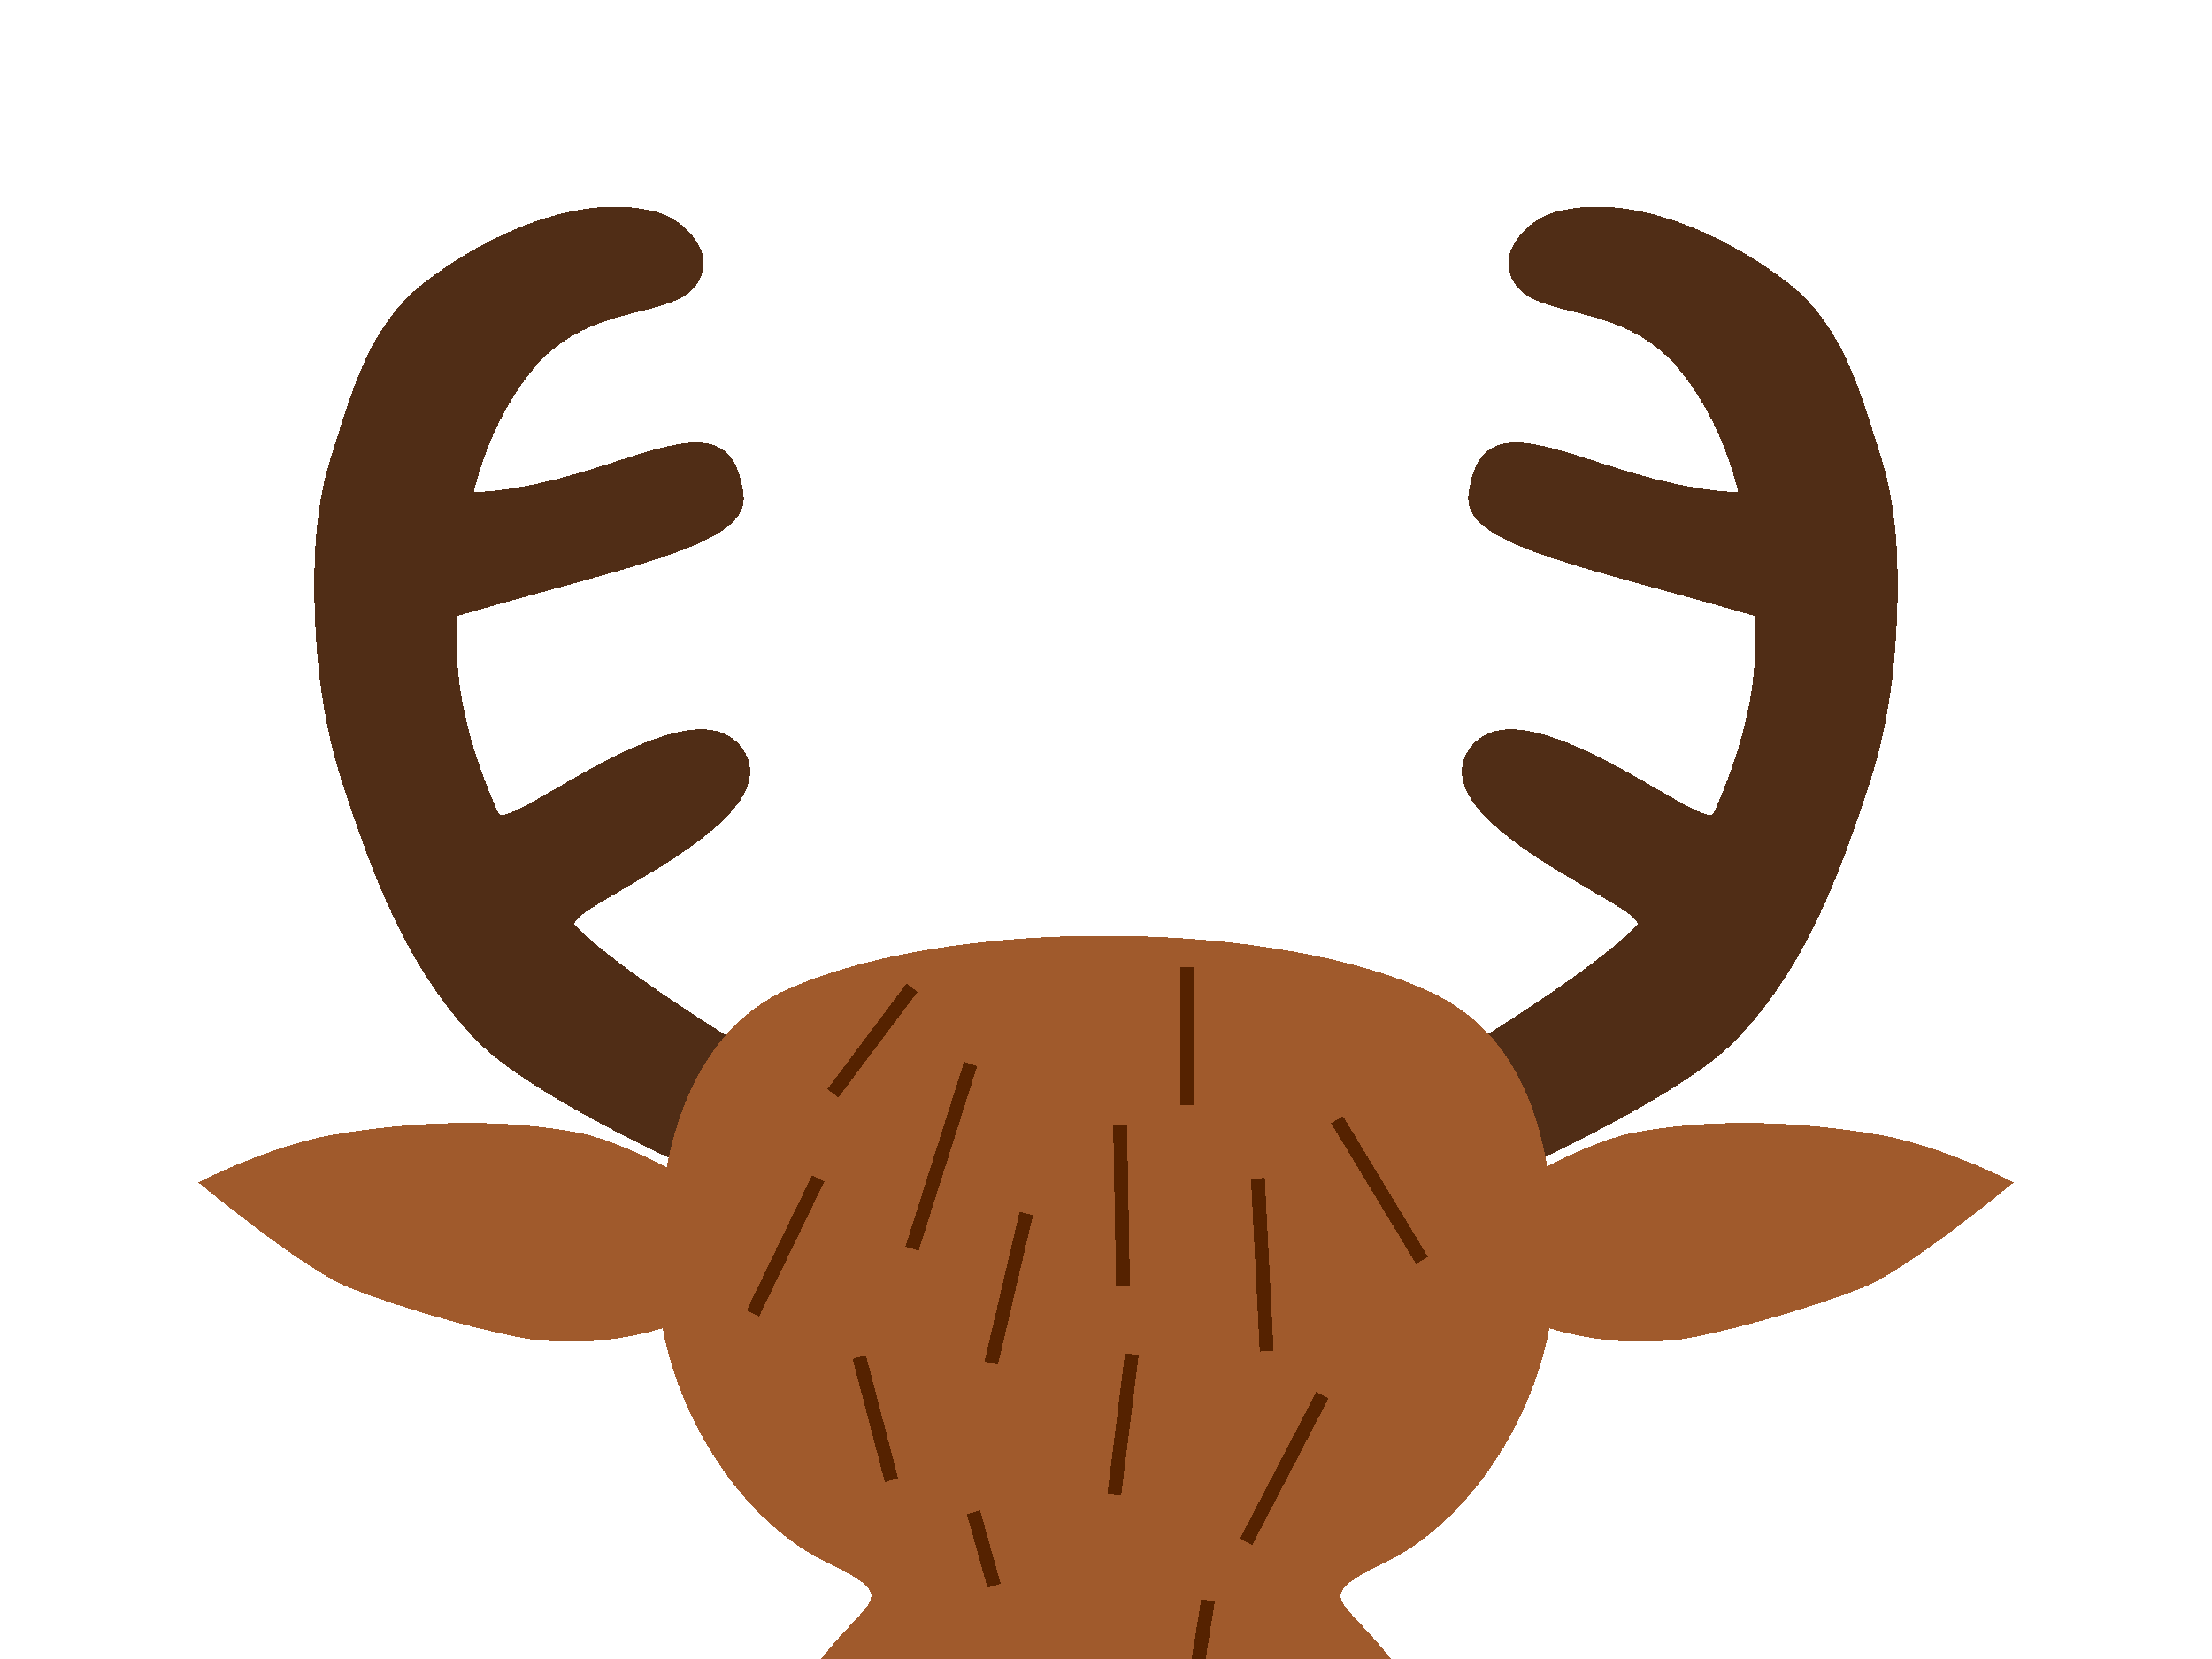
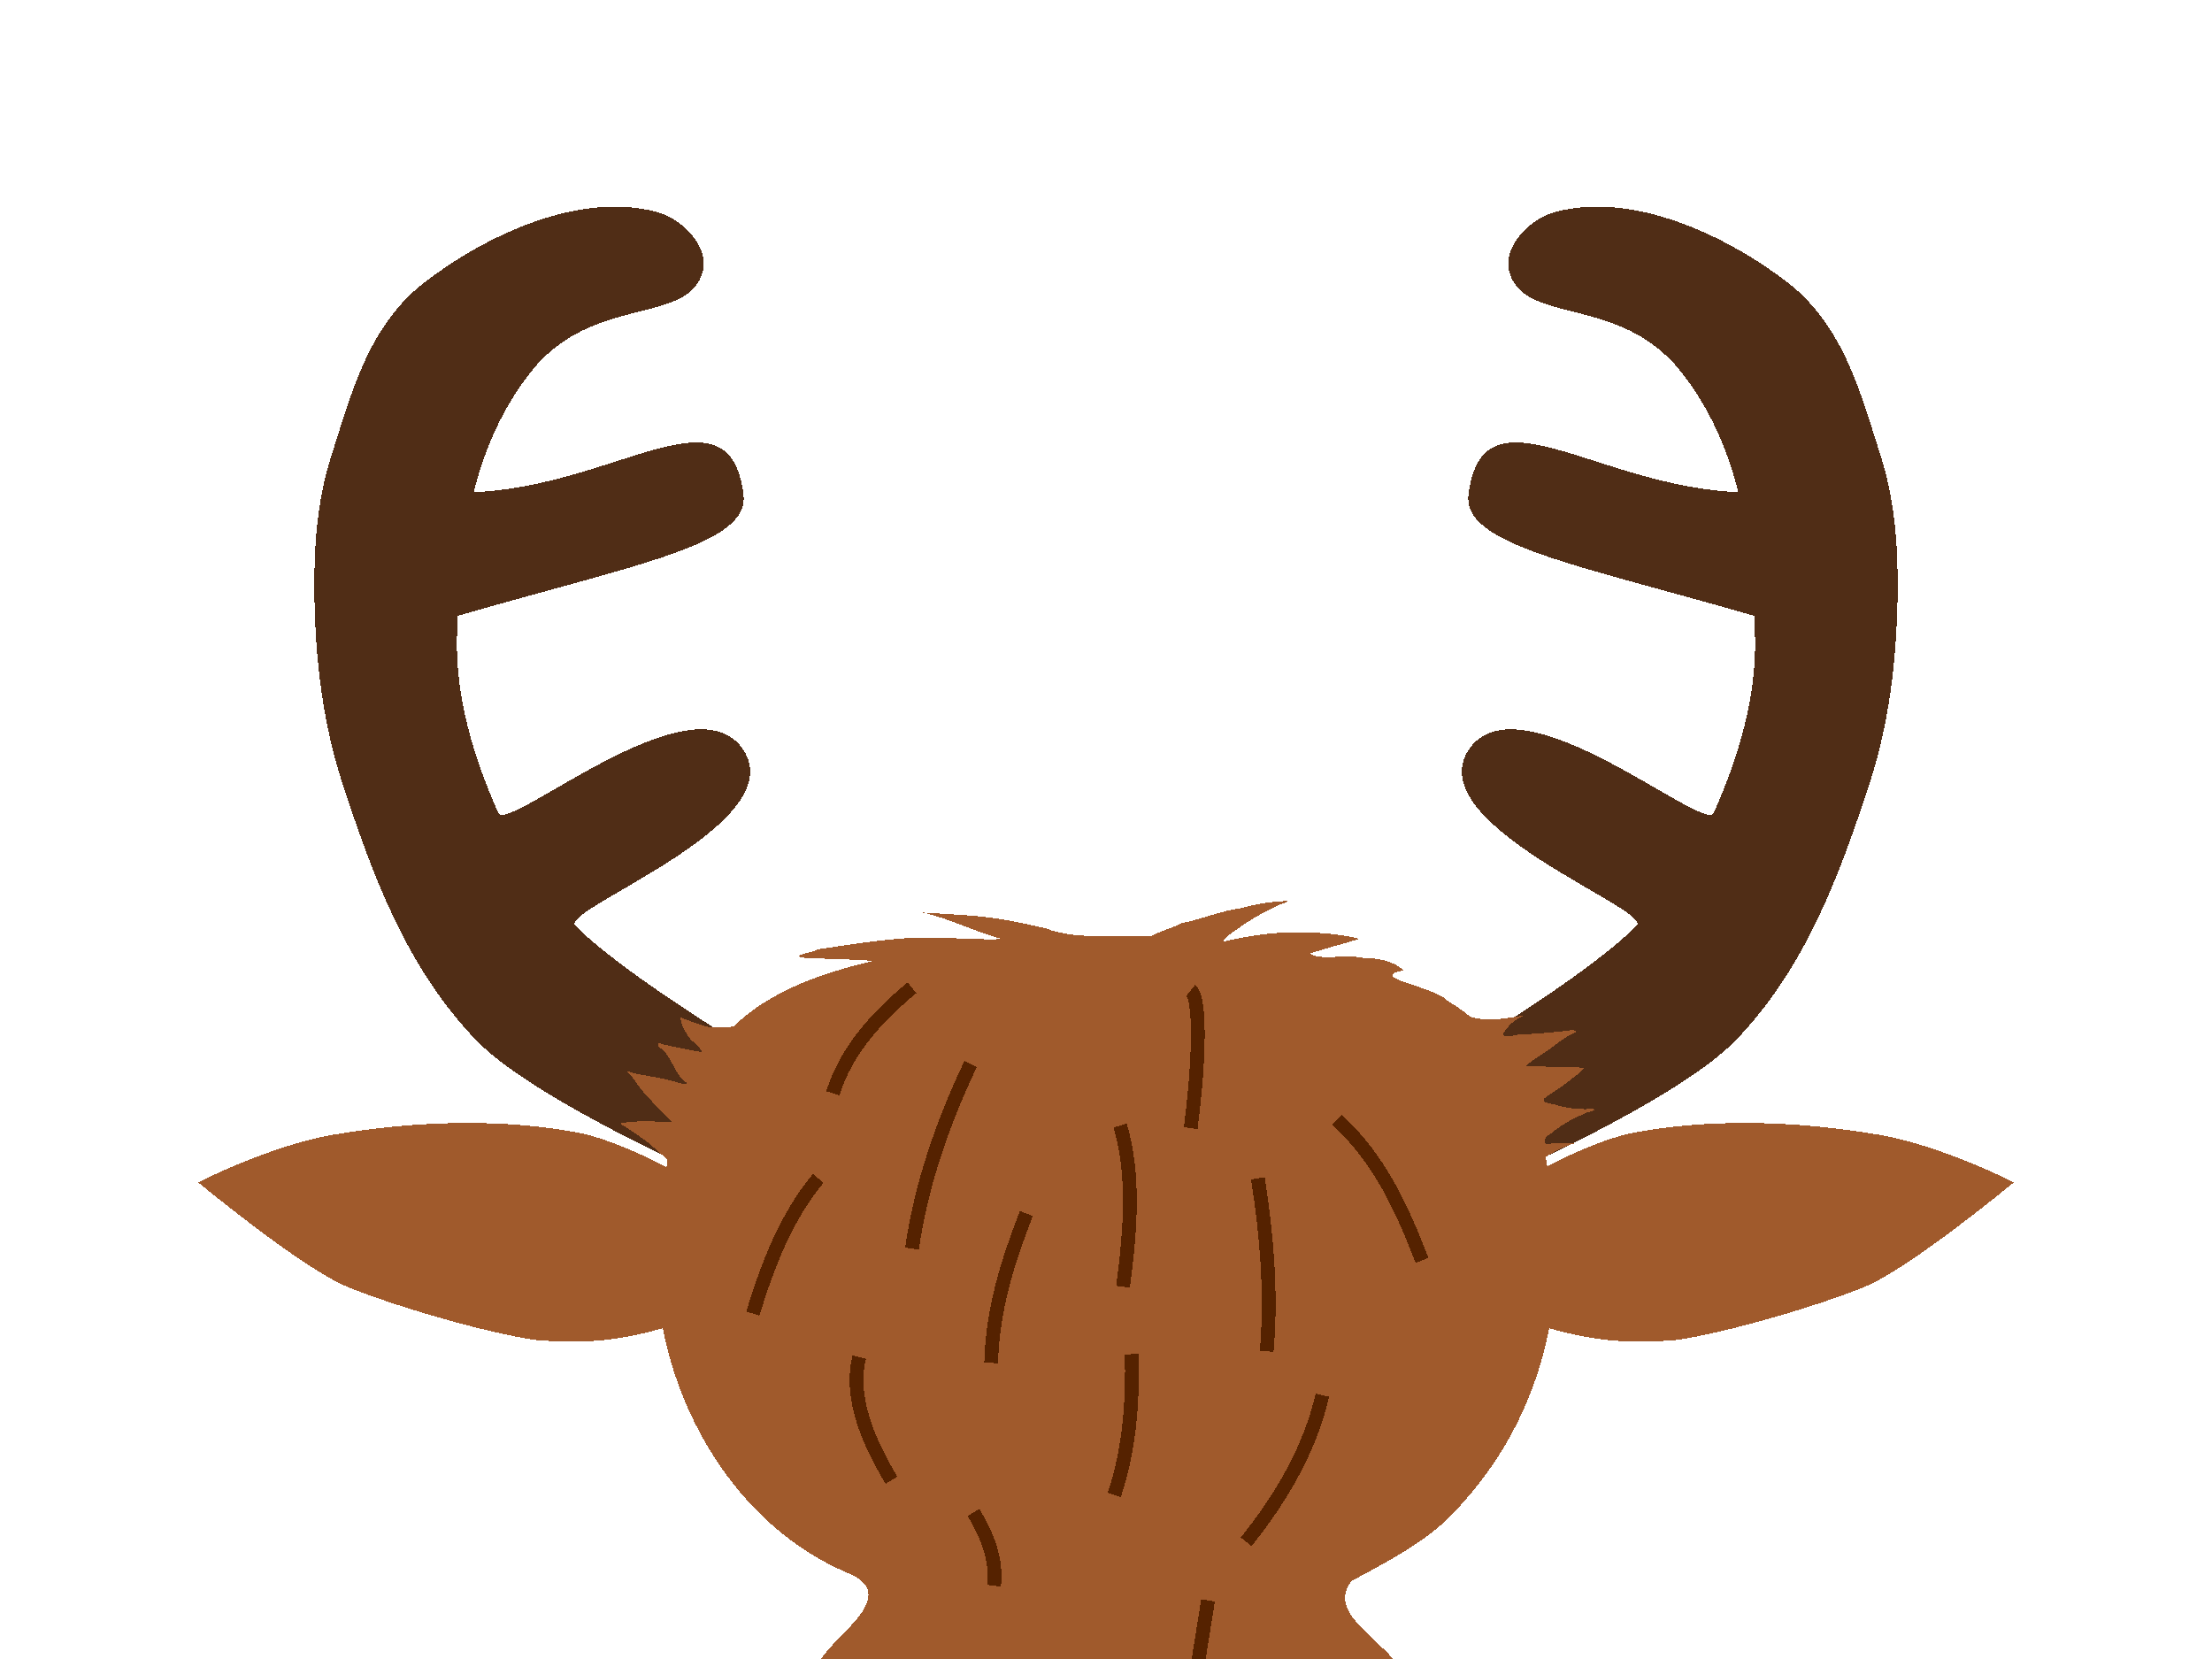
<svg xmlns="http://www.w3.org/2000/svg" width="320" height="240" viewBox="0 0 84.667 63.5" version="1.1" id="svg8" shape-rendering="crispEdges">
  <defs id="defs2" />
  <g id="layer1" transform="translate(0,-233.5)">
    <path style="fill:#502d16;fill-rule:evenodd;stroke:none;stroke-width:0.238px;stroke-linecap:butt;stroke-linejoin:miter;stroke-opacity:1" d="m 25.829,277.923 c 0,0 -5.638,-2.579 -7.586,-4.592 -2.694,-2.783 -3.983,-6.353 -5.112,-9.77 -0.773,-2.339 -1.057,-4.788 -1.096,-7.209 -0.029,-1.803 0.084,-3.639 0.642,-5.385 0.75,-2.346 1.411,-4.998 3.58,-6.665 2.294,-1.763 5.883,-3.493 8.883,-2.688 1.032,0.277 1.971,1.353 1.772,2.22 -0.495,2.155 -4.184,0.892 -6.563,3.866 -1.114,1.393 -1.798,2.981 -2.218,4.639 5.503,-0.227 9.794,-4.228 10.327,0.093 0.236,1.917 -4.024,2.64 -10.942,4.641 -0.012,0.29 -0.02,0.579 -0.026,0.866 -0.045,2.266 0.631,4.546 1.584,6.676 0.358,0.801 7.503,-5.341 9.391,-2.395 1.834,2.861 -7.054,6.089 -6.446,6.708 1.606,1.635 5.757,4.189 5.757,4.189 z" id="path819" />
    <path id="path835" d="m 58.838,277.923 c 0,0 5.638,-2.579 7.586,-4.592 2.694,-2.783 3.983,-6.353 5.112,-9.77 0.773,-2.339 1.057,-4.788 1.096,-7.209 0.029,-1.803 -0.084,-3.639 -0.642,-5.385 -0.75,-2.346 -1.411,-4.998 -3.58,-6.665 -2.294,-1.763 -5.883,-3.493 -8.883,-2.688 -1.032,0.277 -1.971,1.353 -1.772,2.22 0.495,2.155 4.184,0.892 6.563,3.866 1.114,1.393 1.798,2.981 2.218,4.639 -5.503,-0.227 -9.794,-4.228 -10.327,0.093 -0.236,1.917 4.024,2.64 10.942,4.641 0.012,0.29 0.02,0.579 0.026,0.866 0.045,2.266 -0.631,4.546 -1.584,6.676 -0.358,0.801 -7.503,-5.341 -9.391,-2.395 -1.834,2.861 7.054,6.089 6.446,6.708 -1.606,1.635 -5.757,4.189 -5.757,4.189 z" style="fill:#502d16;fill-rule:evenodd;stroke:none;stroke-width:0.238px;stroke-linecap:butt;stroke-linejoin:miter;stroke-opacity:1" />
-     <path style="opacity:1;fill:#a05a2c;fill-opacity:1;stroke:none;stroke-width:2.093;stroke-linecap:round;stroke-linejoin:round;stroke-miterlimit:4;stroke-dasharray:none;stroke-opacity:1" d="m 29.858,271.494 c -4.153,2.155 -4.699,7.541 -4.699,10.753 0,4.413 2.858,9.301 6.464,11.045 3.25,1.572 1.286,1.27 -0.827,4.624 h 11.538 11.537 c -2.113,-3.354 -4.076,-3.052 -0.826,-4.624 3.606,-1.744 6.464,-6.632 6.464,-11.045 0,-3.212 -0.26,-8.658 -4.699,-10.753 -5.981,-2.823 -18.595,-2.988 -24.951,0 z" id="path815" />
+     <path style="opacity:1;fill:#a05a2c;fill-opacity:1;stroke:none;stroke-width:7.911;stroke-linecap:round;stroke-linejoin:round;stroke-miterlimit:4;stroke-dasharray:none;stroke-opacity:1" d="m 186.895,130.176 c -0.32,0.023 0.227,0.046 0,0 z m -0.096,0.019 c -1.194,0.217 -0.637,0.11 0,0 z m -0.607,0.152 c -2.284,0.019 -5.062,0.562 -6.783,1.07 -2.559,0.272 -5.53,1.55 -8.402,2.121 -1.702,0.804 -2.999,1.127 -4.689,1.955 -5.04,-0.405 -10.35,0.598 -15.055,-1.195 -3.726,-0.87 -6.642,-1.485 -10.479,-1.824 -2.437,-0.187 -4.901,-0.31 -7.289,-0.455 3.806,0.817 7.798,2.919 11.59,3.834 -4.252,0.163 -8.793,-0.373 -13.203,-0.188 -4.67,0.269 -9.045,1.015 -13.574,1.67 -0.53,0.487 -4.199,0.841 -2.125,1.217 3.385,0.205 6.81,0.181 10.168,0.455 -7.232,1.698 -14.867,4.252 -20.23,9.49 -0.344,0.053 -0.68,0.1 -0.92,0.086 -1.384,0.166 -2.808,0.11 -4.113,-0.424 -0.882,-0.288 -1.767,-0.642 -2.607,-0.951 -0.05,0.987 0.673,2.051 1.217,2.9 0.557,0.736 1.604,1.168 1.82,2.109 -1.914,-0.398 -3.844,-0.726 -5.75,-1.164 -0.894,-0.432 -0.635,0.359 -0.078,0.678 1.536,1.229 1.809,3.408 3.297,4.672 0.842,0.415 0.055,0.433 -0.445,0.338 -2.361,-0.806 -4.875,-1.009 -7.281,-1.596 -1.153,-0.599 -0.026,0.386 0.258,0.727 1.517,2.434 3.7,4.329 5.682,6.367 -2.496,0.102 -5.031,-0.257 -7.494,0.299 1.043,0.7 2.143,1.318 3.131,2.098 1.11,0.71 2.027,1.662 3.027,2.512 0.499,0.288 0.809,0.703 0.67,1.094 -1.49,7.048 -1.652,14.442 -1.066,21.518 2.33,15.796 11.987,31.281 27.004,37.729 8.089,3.194 -1.603,8.872 -3.861,12.756 -2.868,2.715 -2.112,3.723 1.23,3.219 h 83.768 c -1.2,-5.326 -12.261,-9.454 -8.08,-14.744 5.788,-3.152 11.86,-6.174 16.139,-11.389 9.882,-10.914 14.702,-26.039 13.047,-40.67 -0.15,-3.043 -0.502,-6.185 -1.121,-9.285 1.277,-0.797 2.613,-1.52 4.064,-1.938 -1.072,0.01 -2.145,-0.013 -3.217,0.002 -1.441,0.462 -1.173,-0.916 -0.145,-1.408 1.459,-1.191 3.074,-2.19 4.834,-2.875 0.29,-0.271 1.97,-0.482 1.385,-0.744 -1.7,0.114 -3.418,-0.022 -5.068,-0.467 -0.545,-0.341 -2.345,-0.159 -2.07,-1.014 1.169,-0.903 2.461,-1.639 3.629,-2.547 0.684,-0.622 1.55,-1.103 2.115,-1.816 -0.893,-0.268 -1.913,-0.212 -2.861,-0.238 -1.848,0.108 -3.683,-0.15 -5.531,-0.135 1.153,-0.963 2.452,-1.725 3.674,-2.594 0.988,-0.775 1.991,-1.527 3.127,-2.078 0.839,-0.267 0.257,-0.606 -0.324,-0.49 -2.237,0.335 -4.5,0.438 -6.754,0.617 -0.949,-0.221 -2.487,0.768 -3.041,-0.035 0.717,-1.253 1.884,-2.33 3.281,-2.768 -1.331,0.227 -2.66,0.468 -4.006,0.588 -1.328,-0.002 -2.723,0.103 -3.994,-0.357 -1.015,-0.833 -2.102,-1.602 -3.279,-2.285 -1.876,-2.106 -11.803,-3.372 -6.357,-4.418 -1.458,-1.341 -3.611,-1.791 -6.076,-1.822 -2.389,-0.565 -5.921,0.463 -7.441,-0.607 2.4,-0.841 5.136,-1.486 7.139,-2.129 -3.173,-0.809 -6.966,-1.044 -10.631,-0.91 -3.07,0.097 -6.378,0.663 -9.111,1.328 0.325,-0.768 1.329,-1.304 1.979,-1.766 1.796,-1.313 3.692,-2.447 5.766,-3.361 0.398,-0.387 1.544,-0.477 1.518,-0.76 z m -71.074,8.053 h 0.152 z" transform="matrix(0.2645833,0,0,0.2645833,0,233.5)" id="path815" />
    <path style="fill:#a05a2c;fill-rule:evenodd;stroke:none;stroke-width:0.265px;stroke-linecap:butt;stroke-linejoin:miter;stroke-opacity:1" d="m 26.555,278.728 c -1.214,-0.677 -3.054,-1.623 -4.516,-1.892 -3.384,-0.622 -6.874,-0.317 -9.284,0.097 -2.41,0.413 -5.172,1.823 -5.172,1.823 0,0 3.956,3.274 5.702,3.994 1.746,0.72 5.279,1.766 7.241,2.043 2.678,0.219 4.019,-0.166 6.702,-1.016 0.433,-1.534 -0.511,-3.155 -0.61,-4.732 z" id="path837" />
    <path id="path842" d="m 58.112,278.728 c 1.214,-0.677 3.054,-1.623 4.516,-1.892 3.384,-0.622 6.874,-0.317 9.284,0.097 2.41,0.413 5.172,1.823 5.172,1.823 0,0 -3.956,3.274 -5.702,3.994 -1.746,0.72 -5.279,1.766 -7.241,2.043 -2.678,0.219 -4.019,-0.166 -6.702,-1.016 -0.433,-1.534 0.511,-3.155 0.61,-4.732 z" style="fill:#a05a2c;fill-rule:evenodd;stroke:none;stroke-width:0.265px;stroke-linecap:butt;stroke-linejoin:miter;stroke-opacity:1" />
-     <path style="fill:none;fill-rule:evenodd;stroke:#552200;stroke-width:0.529;stroke-linecap:butt;stroke-linejoin:miter;stroke-miterlimit:4;stroke-dasharray:none;stroke-opacity:1" d="m 37.152,274.225 -2.244,7.068" id="path846" />
-     <path style="fill:none;fill-rule:evenodd;stroke:#552200;stroke-width:0.529;stroke-linecap:butt;stroke-linejoin:miter;stroke-miterlimit:4;stroke-dasharray:none;stroke-opacity:1" d="m 39.284,279.947 -1.346,5.722" id="path848" />
-     <path style="fill:none;fill-rule:evenodd;stroke:#552200;stroke-width:0.529;stroke-linecap:butt;stroke-linejoin:miter;stroke-miterlimit:4;stroke-dasharray:none;stroke-opacity:1" d="m 48.147,278.601 0.337,6.619" id="path850" />
-     <path style="fill:none;fill-rule:evenodd;stroke:#552200;stroke-width:0.529;stroke-linecap:butt;stroke-linejoin:miter;stroke-miterlimit:4;stroke-dasharray:none;stroke-opacity:1" d="m 42.874,276.581 0.112,6.17" id="path852" />
-     <path style="fill:none;fill-rule:evenodd;stroke:#552200;stroke-width:0.529;stroke-linecap:butt;stroke-linejoin:miter;stroke-miterlimit:4;stroke-dasharray:none;stroke-opacity:1" d="m 51.176,276.357 3.254,5.385" id="path854" />
-     <path style="fill:none;fill-rule:evenodd;stroke:#552200;stroke-width:0.529;stroke-linecap:butt;stroke-linejoin:miter;stroke-miterlimit:4;stroke-dasharray:none;stroke-opacity:1" d="m 50.615,286.903 -2.917,5.61" id="path856" />
-     <path style="fill:none;fill-rule:evenodd;stroke:#552200;stroke-width:0.529;stroke-linecap:butt;stroke-linejoin:miter;stroke-miterlimit:4;stroke-dasharray:none;stroke-opacity:1" d="m 43.322,285.332 -0.673,5.385" id="path858" />
-     <path style="fill:none;fill-rule:evenodd;stroke:#552200;stroke-width:0.529;stroke-linecap:butt;stroke-linejoin:miter;stroke-miterlimit:4;stroke-dasharray:none;stroke-opacity:1" d="m 32.889,285.444 1.234,4.712" id="path860" />
-     <path style="fill:none;fill-rule:evenodd;stroke:#552200;stroke-width:0.529;stroke-linecap:butt;stroke-linejoin:miter;stroke-miterlimit:4;stroke-dasharray:none;stroke-opacity:1" d="m 31.318,278.601 -2.503,5.176" id="path862" />
-     <path style="fill:none;fill-rule:evenodd;stroke:#552200;stroke-width:0.529;stroke-linecap:butt;stroke-linejoin:miter;stroke-miterlimit:4;stroke-dasharray:none;stroke-opacity:1" d="m 45.454,270.523 v 5.273" id="path864" />
-     <path style="fill:none;fill-rule:evenodd;stroke:#552200;stroke-width:0.529;stroke-linecap:butt;stroke-linejoin:miter;stroke-miterlimit:4;stroke-dasharray:none;stroke-opacity:1" d="m 34.908,271.308 -3.029,4.039" id="path866" />
-     <path style="fill:none;fill-rule:evenodd;stroke:#552200;stroke-width:0.529;stroke-linecap:butt;stroke-linejoin:miter;stroke-miterlimit:4;stroke-dasharray:none;stroke-opacity:1" d="m 37.264,291.39 0.785,2.805" id="path868" />
+     <path style="fill:none;fill-rule:evenodd;stroke:#552200;stroke-width:0.529;stroke-linecap:butt;stroke-linejoin:miter;stroke-miterlimit:4;stroke-dasharray:none;stroke-opacity:1" d="m 37.152,274.225 c -1.095,2.306 -1.898,4.655 -2.244,7.068" id="path846" />
+     <path style="fill:none;fill-rule:evenodd;stroke:#552200;stroke-width:0.529;stroke-linecap:butt;stroke-linejoin:miter;stroke-miterlimit:4;stroke-dasharray:none;stroke-opacity:1" d="m 39.284,279.947 c -0.689,1.787 -1.292,3.617 -1.346,5.722" id="path848" />
+     <path style="fill:none;fill-rule:evenodd;stroke:#552200;stroke-width:0.529;stroke-linecap:butt;stroke-linejoin:miter;stroke-miterlimit:4;stroke-dasharray:none;stroke-opacity:1" d="m 48.147,278.601 c 0.343,2.209 0.528,4.416 0.337,6.619" id="path850" />
+     <path style="fill:none;fill-rule:evenodd;stroke:#552200;stroke-width:0.529;stroke-linecap:butt;stroke-linejoin:miter;stroke-miterlimit:4;stroke-dasharray:none;stroke-opacity:1" d="m 42.874,276.581 c 0.568,1.924 0.389,4.035 0.112,6.17" id="path852" />
+     <path style="fill:none;fill-rule:evenodd;stroke:#552200;stroke-width:0.529;stroke-linecap:butt;stroke-linejoin:miter;stroke-miterlimit:4;stroke-dasharray:none;stroke-opacity:1" d="m 51.176,276.357 c 1.659,1.529 2.506,3.453 3.254,5.385" id="path854" />
+     <path style="fill:none;fill-rule:evenodd;stroke:#552200;stroke-width:0.529;stroke-linecap:butt;stroke-linejoin:miter;stroke-miterlimit:4;stroke-dasharray:none;stroke-opacity:1" d="m 50.615,286.903 c -0.456,1.985 -1.498,3.839 -2.917,5.61" id="path856" />
+     <path style="fill:none;fill-rule:evenodd;stroke:#552200;stroke-width:0.529;stroke-linecap:butt;stroke-linejoin:miter;stroke-miterlimit:4;stroke-dasharray:none;stroke-opacity:1" d="m 43.322,285.332 c 0.032,1.795 -0.068,3.59 -0.673,5.385" id="path858" />
+     <path style="fill:none;fill-rule:evenodd;stroke:#552200;stroke-width:0.529;stroke-linecap:butt;stroke-linejoin:miter;stroke-miterlimit:4;stroke-dasharray:none;stroke-opacity:1" d="m 32.889,285.444 c -0.309,1.211 0.043,2.752 1.234,4.712" id="path860" />
+     <path style="fill:none;fill-rule:evenodd;stroke:#552200;stroke-width:0.529;stroke-linecap:butt;stroke-linejoin:miter;stroke-miterlimit:4;stroke-dasharray:none;stroke-opacity:1" d="m 31.318,278.601 c -1.219,1.469 -1.921,3.282 -2.503,5.176" id="path862" />
+     <path style="fill:none;fill-rule:evenodd;stroke:#552200;stroke-width:0.529;stroke-linecap:butt;stroke-linejoin:miter;stroke-miterlimit:4;stroke-dasharray:none;stroke-opacity:1" d="m 45.575,271.407 c 0.456,0.363 0.258,3.36 0,5.273" id="path864" />
+     <path style="fill:none;fill-rule:evenodd;stroke:#552200;stroke-width:0.529;stroke-linecap:butt;stroke-linejoin:miter;stroke-miterlimit:4;stroke-dasharray:none;stroke-opacity:1" d="m 34.908,271.308 c -1.27,1.05 -2.504,2.348 -3.029,4.039" id="path866" />
+     <path style="fill:none;fill-rule:evenodd;stroke:#552200;stroke-width:0.529;stroke-linecap:butt;stroke-linejoin:miter;stroke-miterlimit:4;stroke-dasharray:none;stroke-opacity:1" d="m 37.264,291.39 c 0.526,0.891 0.899,1.807 0.785,2.805" id="path868" />
    <path style="fill:none;fill-rule:evenodd;stroke:#552200;stroke-width:0.529;stroke-linecap:butt;stroke-linejoin:miter;stroke-miterlimit:4;stroke-dasharray:none;stroke-opacity:1" d="m 46.239,294.756 -0.505,3.16" id="path870" />
  </g>
</svg>
